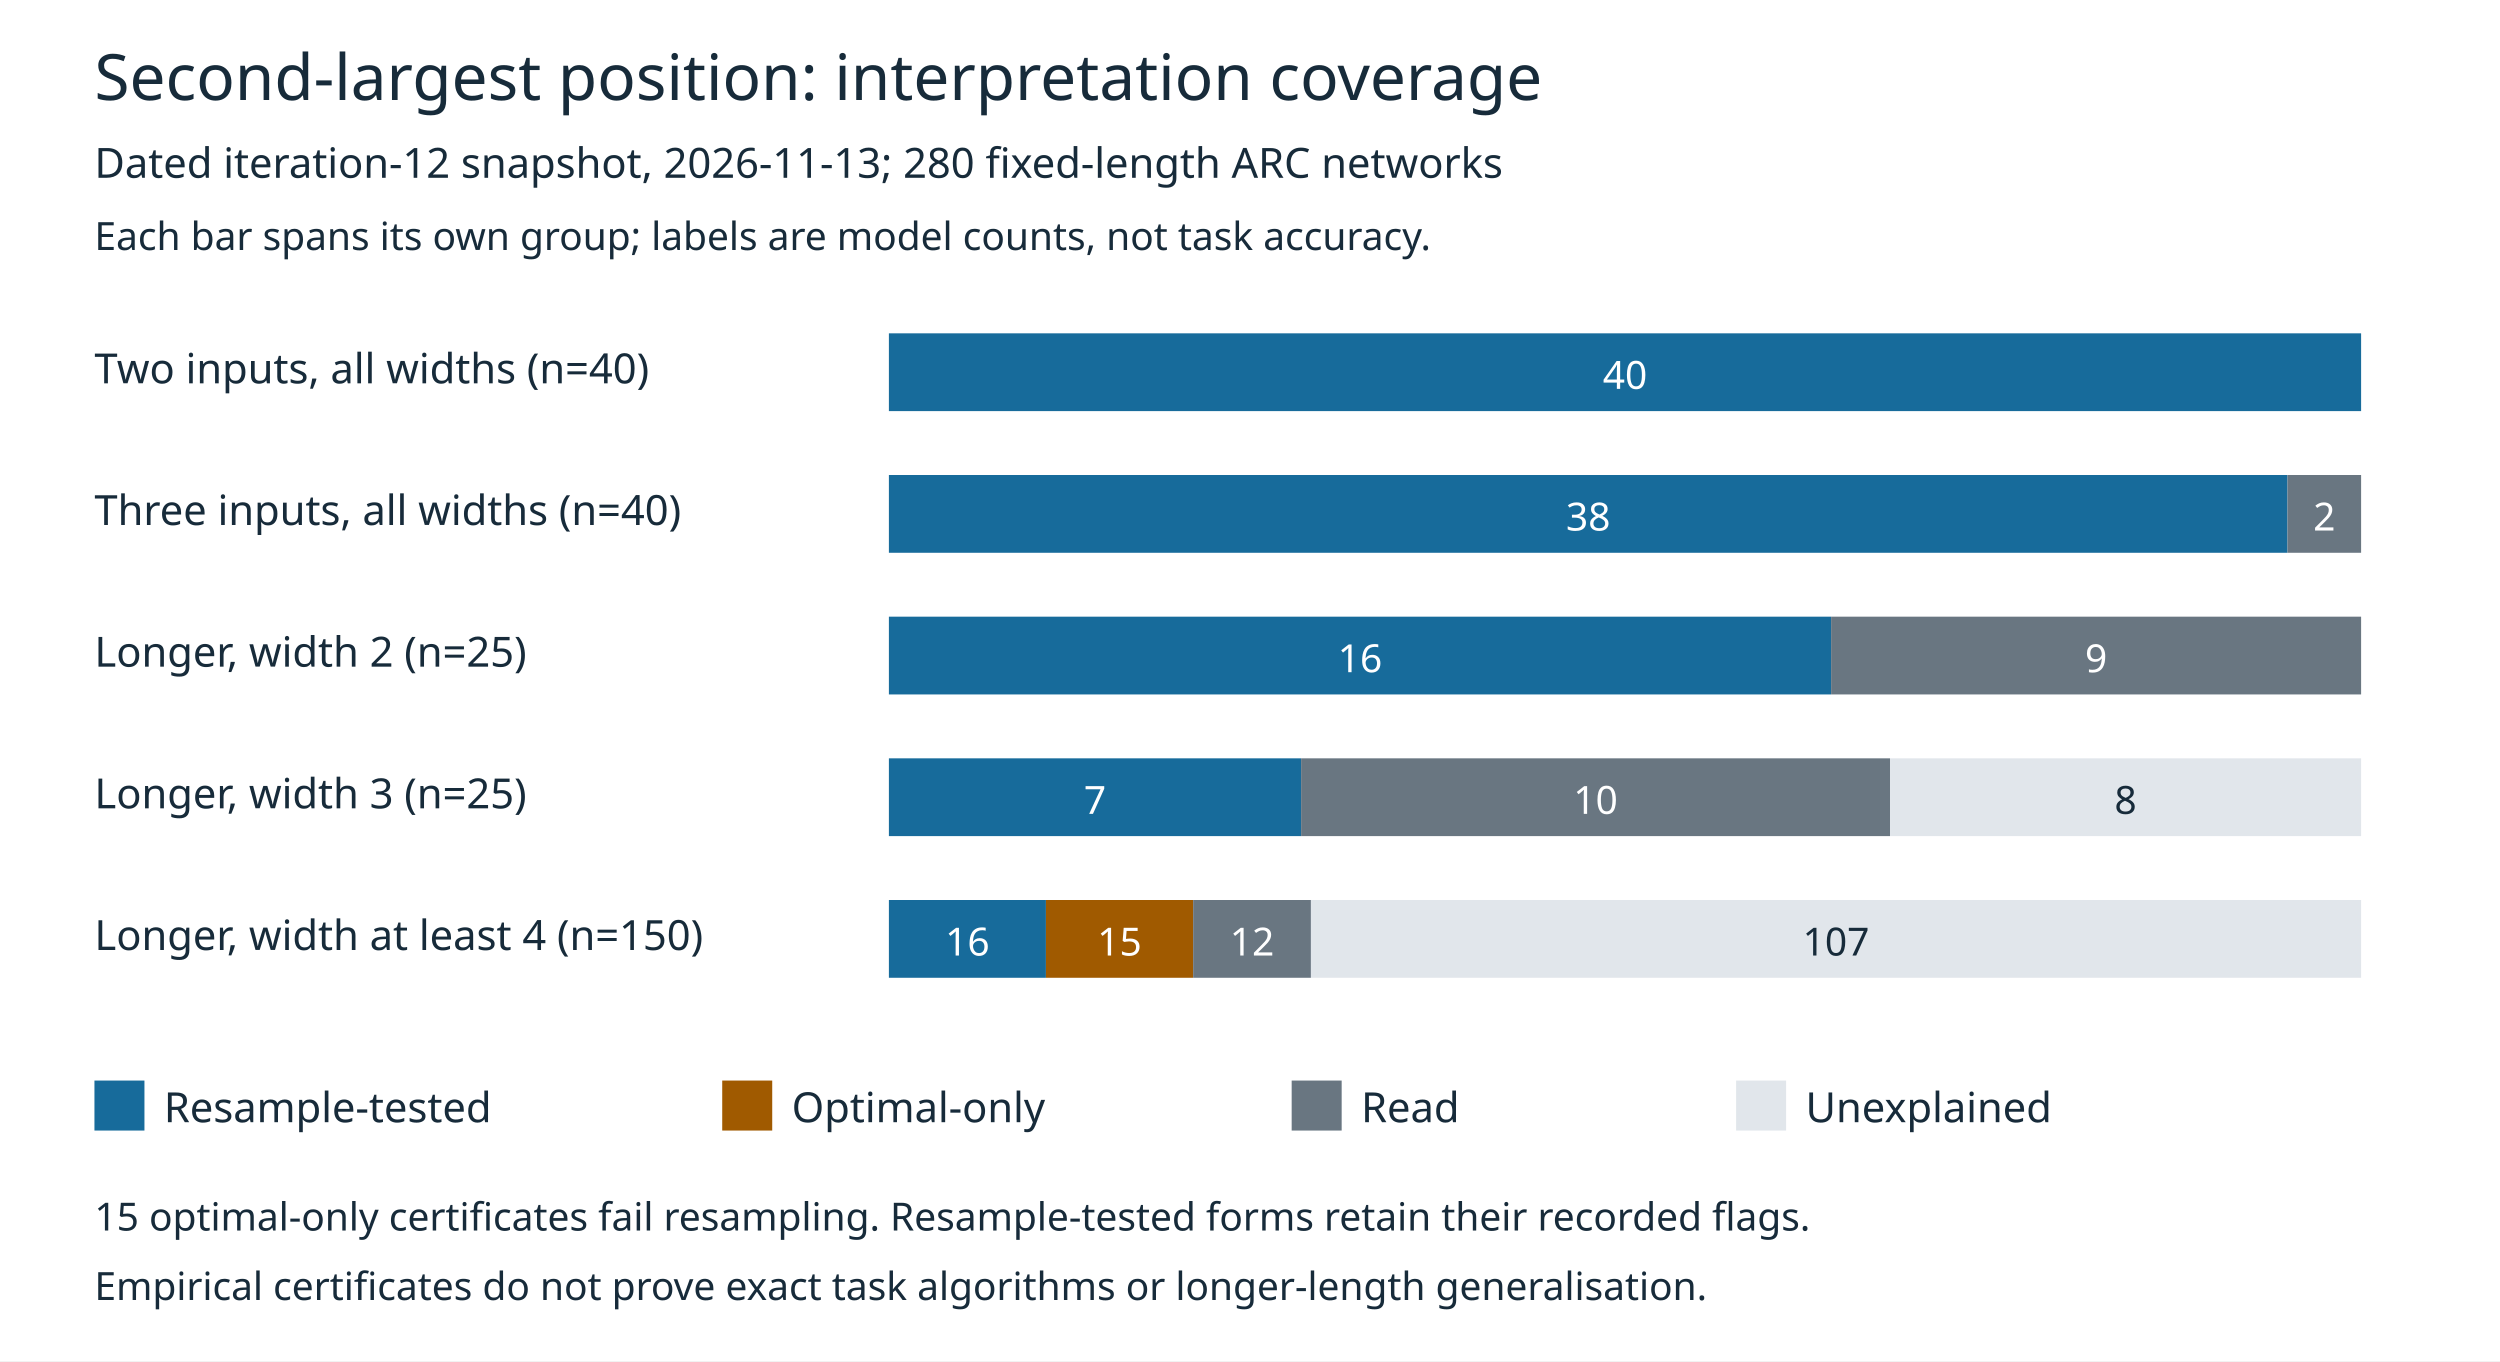
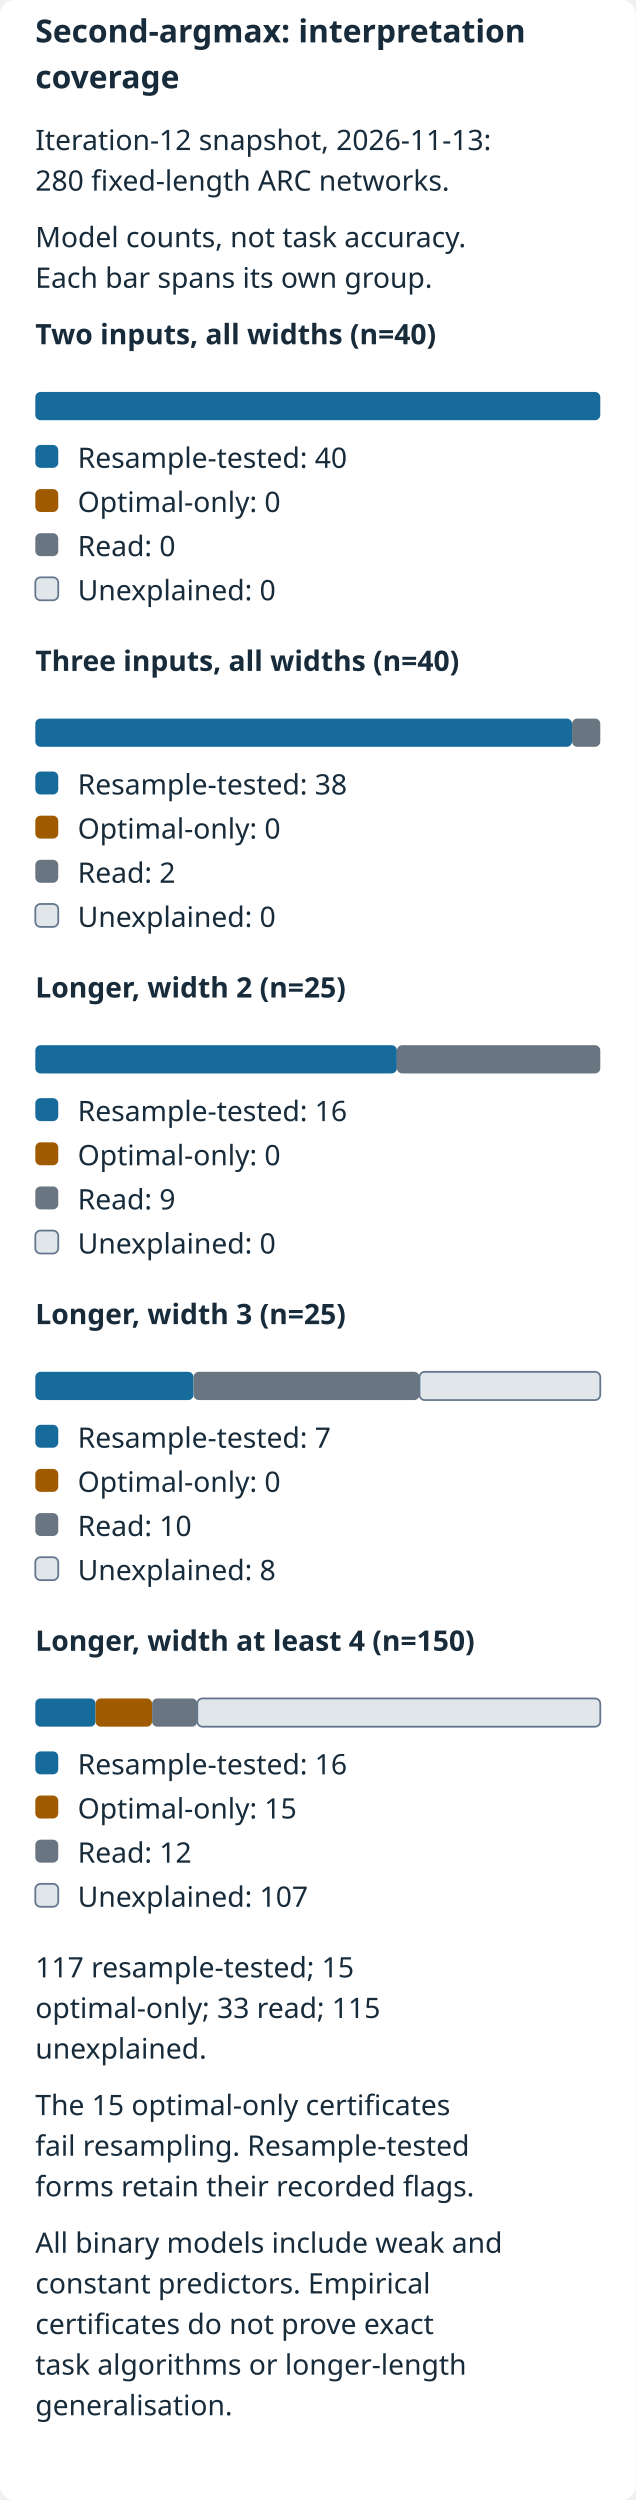
- <svg xmlns="http://www.w3.org/2000/svg" viewBox="0 0 900 490" role="img" aria-labelledby="title desc">
-   <g font-family="system-ui, sans-serif">
-     <rect x="0" y="0" width="900" height="490" fill="white" />
-     <text x="34" y="36" font-size="23" fill="#172b3a" text-anchor="start">Second-largest position: interpretation coverage</text>
-     <text x="34" y="64" font-size="15" fill="#172b3a" text-anchor="start">Dated iteration-12 snapshot, 2026-11-13; 280 fixed-length ARC networks</text>
-     <text x="34" y="90" font-size="14" fill="#172b3a" text-anchor="start">Each bar spans its own group; labels are model counts, not task accuracy.</text>
-     <text x="34" y="138" font-size="15" fill="#172b3a" text-anchor="start">Two inputs, all widths (n=40)</text>
-     <rect x="320" y="120" width="530.0" height="28" fill="#176b9b" />
-     <text x="585.0" y="140" font-size="14" fill="white" text-anchor="middle">40</text>
-     <text x="34" y="189" font-size="15" fill="#172b3a" text-anchor="start">Three inputs, all widths (n=40)</text>
-     <rect x="320" y="171" width="503.5" height="28" fill="#176b9b" />
-     <text x="571.75" y="191" font-size="14" fill="white" text-anchor="middle">38</text>
-     <rect x="823.5" y="171" width="26.5" height="28" fill="#697681" />
-     <text x="836.75" y="191" font-size="14" fill="white" text-anchor="middle">2</text>
-     <text x="34" y="240" font-size="15" fill="#172b3a" text-anchor="start">Longer, width 2 (n=25)</text>
-     <rect x="320" y="222" width="339.2" height="28" fill="#176b9b" />
-     <text x="489.6" y="242" font-size="14" fill="white" text-anchor="middle">16</text>
-     <rect x="659.2" y="222" width="190.8" height="28" fill="#697681" />
-     <text x="754.6" y="242" font-size="14" fill="white" text-anchor="middle">9</text>
-     <text x="34" y="291" font-size="15" fill="#172b3a" text-anchor="start">Longer, width 3 (n=25)</text>
-     <rect x="320" y="273" width="148.4" height="28" fill="#176b9b" />
-     <text x="394.2" y="293" font-size="14" fill="white" text-anchor="middle">7</text>
-     <rect x="468.4" y="273" width="212.0" height="28" fill="#697681" />
-     <text x="574.4" y="293" font-size="14" fill="white" text-anchor="middle">10</text>
-     <rect x="680.4" y="273" width="169.6" height="28" fill="#e1e6eb" />
-     <text x="765.2" y="293" font-size="14" fill="#172b3a" text-anchor="middle">8</text>
-     <text x="34" y="342" font-size="15" fill="#172b3a" text-anchor="start">Longer, width at least 4 (n=150)</text>
-     <rect x="320" y="324" width="56.533" height="28" fill="#176b9b" />
-     <text x="348.267" y="344" font-size="14" fill="white" text-anchor="middle">16</text>
-     <rect x="376.533" y="324" width="53.0" height="28" fill="#a05a00" />
-     <text x="403.033" y="344" font-size="14" fill="white" text-anchor="middle">15</text>
-     <rect x="429.533" y="324" width="42.4" height="28" fill="#697681" />
-     <text x="450.733" y="344" font-size="14" fill="white" text-anchor="middle">12</text>
-     <rect x="471.933" y="324" width="378.067" height="28" fill="#e1e6eb" />
-     <text x="660.967" y="344" font-size="14" fill="#172b3a" text-anchor="middle">107</text>
-     <rect x="34" y="389" width="18" height="18" fill="#176b9b" />
-     <text x="59" y="404" font-size="15" fill="#172b3a" text-anchor="start">Resample-tested</text>
-     <rect x="260" y="389" width="18" height="18" fill="#a05a00" />
-     <text x="285" y="404" font-size="15" fill="#172b3a" text-anchor="start">Optimal-only</text>
-     <rect x="465" y="389" width="18" height="18" fill="#697681" />
-     <text x="490" y="404" font-size="15" fill="#172b3a" text-anchor="start">Read</text>
-     <rect x="625" y="389" width="18" height="18" fill="#e1e6eb" />
-     <text x="650" y="404" font-size="15" fill="#172b3a" text-anchor="start">Unexplained</text>
-     <text x="34" y="443" font-size="14" fill="#172b3a" text-anchor="start">15 optimal-only certificates fail resampling. Resample-tested forms retain their recorded flags.</text>
-     <text x="34" y="468" font-size="14" fill="#172b3a" text-anchor="start">Empirical certificates do not prove exact task algorithms or longer-length generalisation.</text>
-   </g>
+ <svg xmlns="http://www.w3.org/2000/svg" width="540" height="2124.0" viewBox="0 0 360 1416" role="img" aria-labelledby="title desc">
+   <style>text{font-family:system-ui,sans-serif}.fg{fill:#172b3a}.bg{fill:#ffffff}.panel{fill:#f0f4f8;stroke:#63758b;stroke-width:1.5}.trained{fill:#fff0ba;stroke:#63758b;stroke-width:1.5}.ink{fill:#172b3a}.grid{stroke:#7d8c98}.track{fill:#e1e6eb}.blue{fill:#176b9b}.amber{fill:#a05a00}.grey{fill:#697681}.light{fill:#e1e6eb;stroke:#63758b}.blue-line{stroke:#176b9b}.amber-line{stroke:#a05a00}.grey-line{stroke:#697681}
+ @media(prefers-color-scheme:dark){.fg{fill:#f0f6fc}.bg{fill:#161b22}.panel{fill:#263746;stroke:#9bacc0}.trained{stroke:#e3b341}.grid{stroke:#8b949e}.track{fill:#303c49}.blue{fill:#58a6ff}.amber{fill:#e3b341}.grey{fill:#a0adba}.light{fill:#303c49;stroke:#9bacc0}.blue-line{stroke:#58a6ff}.amber-line{stroke:#e3b341}.grey-line{stroke:#a0adba}}</style>
+   <rect width="360" height="1416" rx="8" class="bg" />
+   <text x="20" y="24" font-size="18" class="fg" font-weight="600" text-anchor="start">Second-argmax: interpretation</text>
+   <text x="20" y="50" font-size="18" class="fg" font-weight="600" text-anchor="start">coverage</text>
+   <text x="20" y="85" font-size="16" class="fg" font-weight="400" text-anchor="start">Iteration-12 snapshot, 2026-11-13:</text>
+   <text x="20" y="108" font-size="16" class="fg" font-weight="400" text-anchor="start">280 fixed-length ARC networks.</text>
+   <text x="20" y="140" font-size="16" class="fg" font-weight="400" text-anchor="start">Model counts, not task accuracy.</text>
+   <text x="20" y="163" font-size="16" class="fg" font-weight="400" text-anchor="start">Each bar spans its own group.</text>
+   <text x="20" y="195" font-size="16" class="fg" font-weight="600" text-anchor="start">Two inputs, all widths (n=40)</text>
+   <rect x="20" y="222" width="320.0" height="16" rx="3" class="blue" />
+   <rect x="20" y="252" width="13" height="13" rx="3" class="blue" />
+   <text x="44" y="265" font-size="16" class="fg" font-weight="400" text-anchor="start">Resample-tested: 40</text>
+   <rect x="20" y="277" width="13" height="13" rx="3" class="amber" />
+   <text x="44" y="290" font-size="16" class="fg" font-weight="400" text-anchor="start">Optimal-only: 0</text>
+   <rect x="20" y="302" width="13" height="13" rx="3" class="grey" />
+   <text x="44" y="315" font-size="16" class="fg" font-weight="400" text-anchor="start">Read: 0</text>
+   <rect x="20" y="327" width="13" height="13" rx="3" class="light" />
+   <text x="44" y="340" font-size="16" class="fg" font-weight="400" text-anchor="start">Unexplained: 0</text>
+   <text x="20" y="380" font-size="16" class="fg" font-weight="600" text-anchor="start">Three inputs, all widths (n=40)</text>
+   <rect x="20" y="407" width="304.0" height="16" rx="3" class="blue" />
+   <rect x="324.0" y="407" width="16.0" height="16" rx="3" class="grey" />
+   <rect x="20" y="437" width="13" height="13" rx="3" class="blue" />
+   <text x="44" y="450" font-size="16" class="fg" font-weight="400" text-anchor="start">Resample-tested: 38</text>
+   <rect x="20" y="462" width="13" height="13" rx="3" class="amber" />
+   <text x="44" y="475" font-size="16" class="fg" font-weight="400" text-anchor="start">Optimal-only: 0</text>
+   <rect x="20" y="487" width="13" height="13" rx="3" class="grey" />
+   <text x="44" y="500" font-size="16" class="fg" font-weight="400" text-anchor="start">Read: 2</text>
+   <rect x="20" y="512" width="13" height="13" rx="3" class="light" />
+   <text x="44" y="525" font-size="16" class="fg" font-weight="400" text-anchor="start">Unexplained: 0</text>
+   <text x="20" y="565" font-size="16" class="fg" font-weight="600" text-anchor="start">Longer, width 2 (n=25)</text>
+   <rect x="20" y="592" width="204.8" height="16" rx="3" class="blue" />
+   <rect x="224.8" y="592" width="115.2" height="16" rx="3" class="grey" />
+   <rect x="20" y="622" width="13" height="13" rx="3" class="blue" />
+   <text x="44" y="635" font-size="16" class="fg" font-weight="400" text-anchor="start">Resample-tested: 16</text>
+   <rect x="20" y="647" width="13" height="13" rx="3" class="amber" />
+   <text x="44" y="660" font-size="16" class="fg" font-weight="400" text-anchor="start">Optimal-only: 0</text>
+   <rect x="20" y="672" width="13" height="13" rx="3" class="grey" />
+   <text x="44" y="685" font-size="16" class="fg" font-weight="400" text-anchor="start">Read: 9</text>
+   <rect x="20" y="697" width="13" height="13" rx="3" class="light" />
+   <text x="44" y="710" font-size="16" class="fg" font-weight="400" text-anchor="start">Unexplained: 0</text>
+   <text x="20" y="750" font-size="16" class="fg" font-weight="600" text-anchor="start">Longer, width 3 (n=25)</text>
+   <rect x="20" y="777" width="89.6" height="16" rx="3" class="blue" />
+   <rect x="109.6" y="777" width="128.0" height="16" rx="3" class="grey" />
+   <rect x="237.6" y="777" width="102.4" height="16" rx="3" class="light" />
+   <rect x="20" y="807" width="13" height="13" rx="3" class="blue" />
+   <text x="44" y="820" font-size="16" class="fg" font-weight="400" text-anchor="start">Resample-tested: 7</text>
+   <rect x="20" y="832" width="13" height="13" rx="3" class="amber" />
+   <text x="44" y="845" font-size="16" class="fg" font-weight="400" text-anchor="start">Optimal-only: 0</text>
+   <rect x="20" y="857" width="13" height="13" rx="3" class="grey" />
+   <text x="44" y="870" font-size="16" class="fg" font-weight="400" text-anchor="start">Read: 10</text>
+   <rect x="20" y="882" width="13" height="13" rx="3" class="light" />
+   <text x="44" y="895" font-size="16" class="fg" font-weight="400" text-anchor="start">Unexplained: 8</text>
+   <text x="20" y="935" font-size="16" class="fg" font-weight="600" text-anchor="start">Longer, width at least 4 (n=150)</text>
+   <rect x="20" y="962" width="34.133" height="16" rx="3" class="blue" />
+   <rect x="54.133" y="962" width="32.0" height="16" rx="3" class="amber" />
+   <rect x="86.133" y="962" width="25.6" height="16" rx="3" class="grey" />
+   <rect x="111.733" y="962" width="228.267" height="16" rx="3" class="light" />
+   <rect x="20" y="992" width="13" height="13" rx="3" class="blue" />
+   <text x="44" y="1005" font-size="16" class="fg" font-weight="400" text-anchor="start">Resample-tested: 16</text>
+   <rect x="20" y="1017" width="13" height="13" rx="3" class="amber" />
+   <text x="44" y="1030" font-size="16" class="fg" font-weight="400" text-anchor="start">Optimal-only: 15</text>
+   <rect x="20" y="1042" width="13" height="13" rx="3" class="grey" />
+   <text x="44" y="1055" font-size="16" class="fg" font-weight="400" text-anchor="start">Read: 12</text>
+   <rect x="20" y="1067" width="13" height="13" rx="3" class="light" />
+   <text x="44" y="1080" font-size="16" class="fg" font-weight="400" text-anchor="start">Unexplained: 107</text>
+   <text x="20" y="1120" font-size="16" class="fg" font-weight="400" text-anchor="start">117 resample-tested; 15</text>
+   <text x="20" y="1143" font-size="16" class="fg" font-weight="400" text-anchor="start">optimal-only; 33 read; 115</text>
+   <text x="20" y="1166" font-size="16" class="fg" font-weight="400" text-anchor="start">unexplained.</text>
+   <text x="20" y="1198" font-size="16" class="fg" font-weight="400" text-anchor="start">The 15 optimal-only certificates</text>
+   <text x="20" y="1221" font-size="16" class="fg" font-weight="400" text-anchor="start">fail resampling. Resample-tested</text>
+   <text x="20" y="1244" font-size="16" class="fg" font-weight="400" text-anchor="start">forms retain their recorded flags.</text>
+   <text x="20" y="1276" font-size="16" class="fg" font-weight="400" text-anchor="start">All binary models include weak and</text>
+   <text x="20" y="1299" font-size="16" class="fg" font-weight="400" text-anchor="start">constant predictors. Empirical</text>
+   <text x="20" y="1322" font-size="16" class="fg" font-weight="400" text-anchor="start">certificates do not prove exact</text>
+   <text x="20" y="1345" font-size="16" class="fg" font-weight="400" text-anchor="start">task algorithms or longer-length</text>
+   <text x="20" y="1368" font-size="16" class="fg" font-weight="400" text-anchor="start">generalisation.</text>
</svg>
